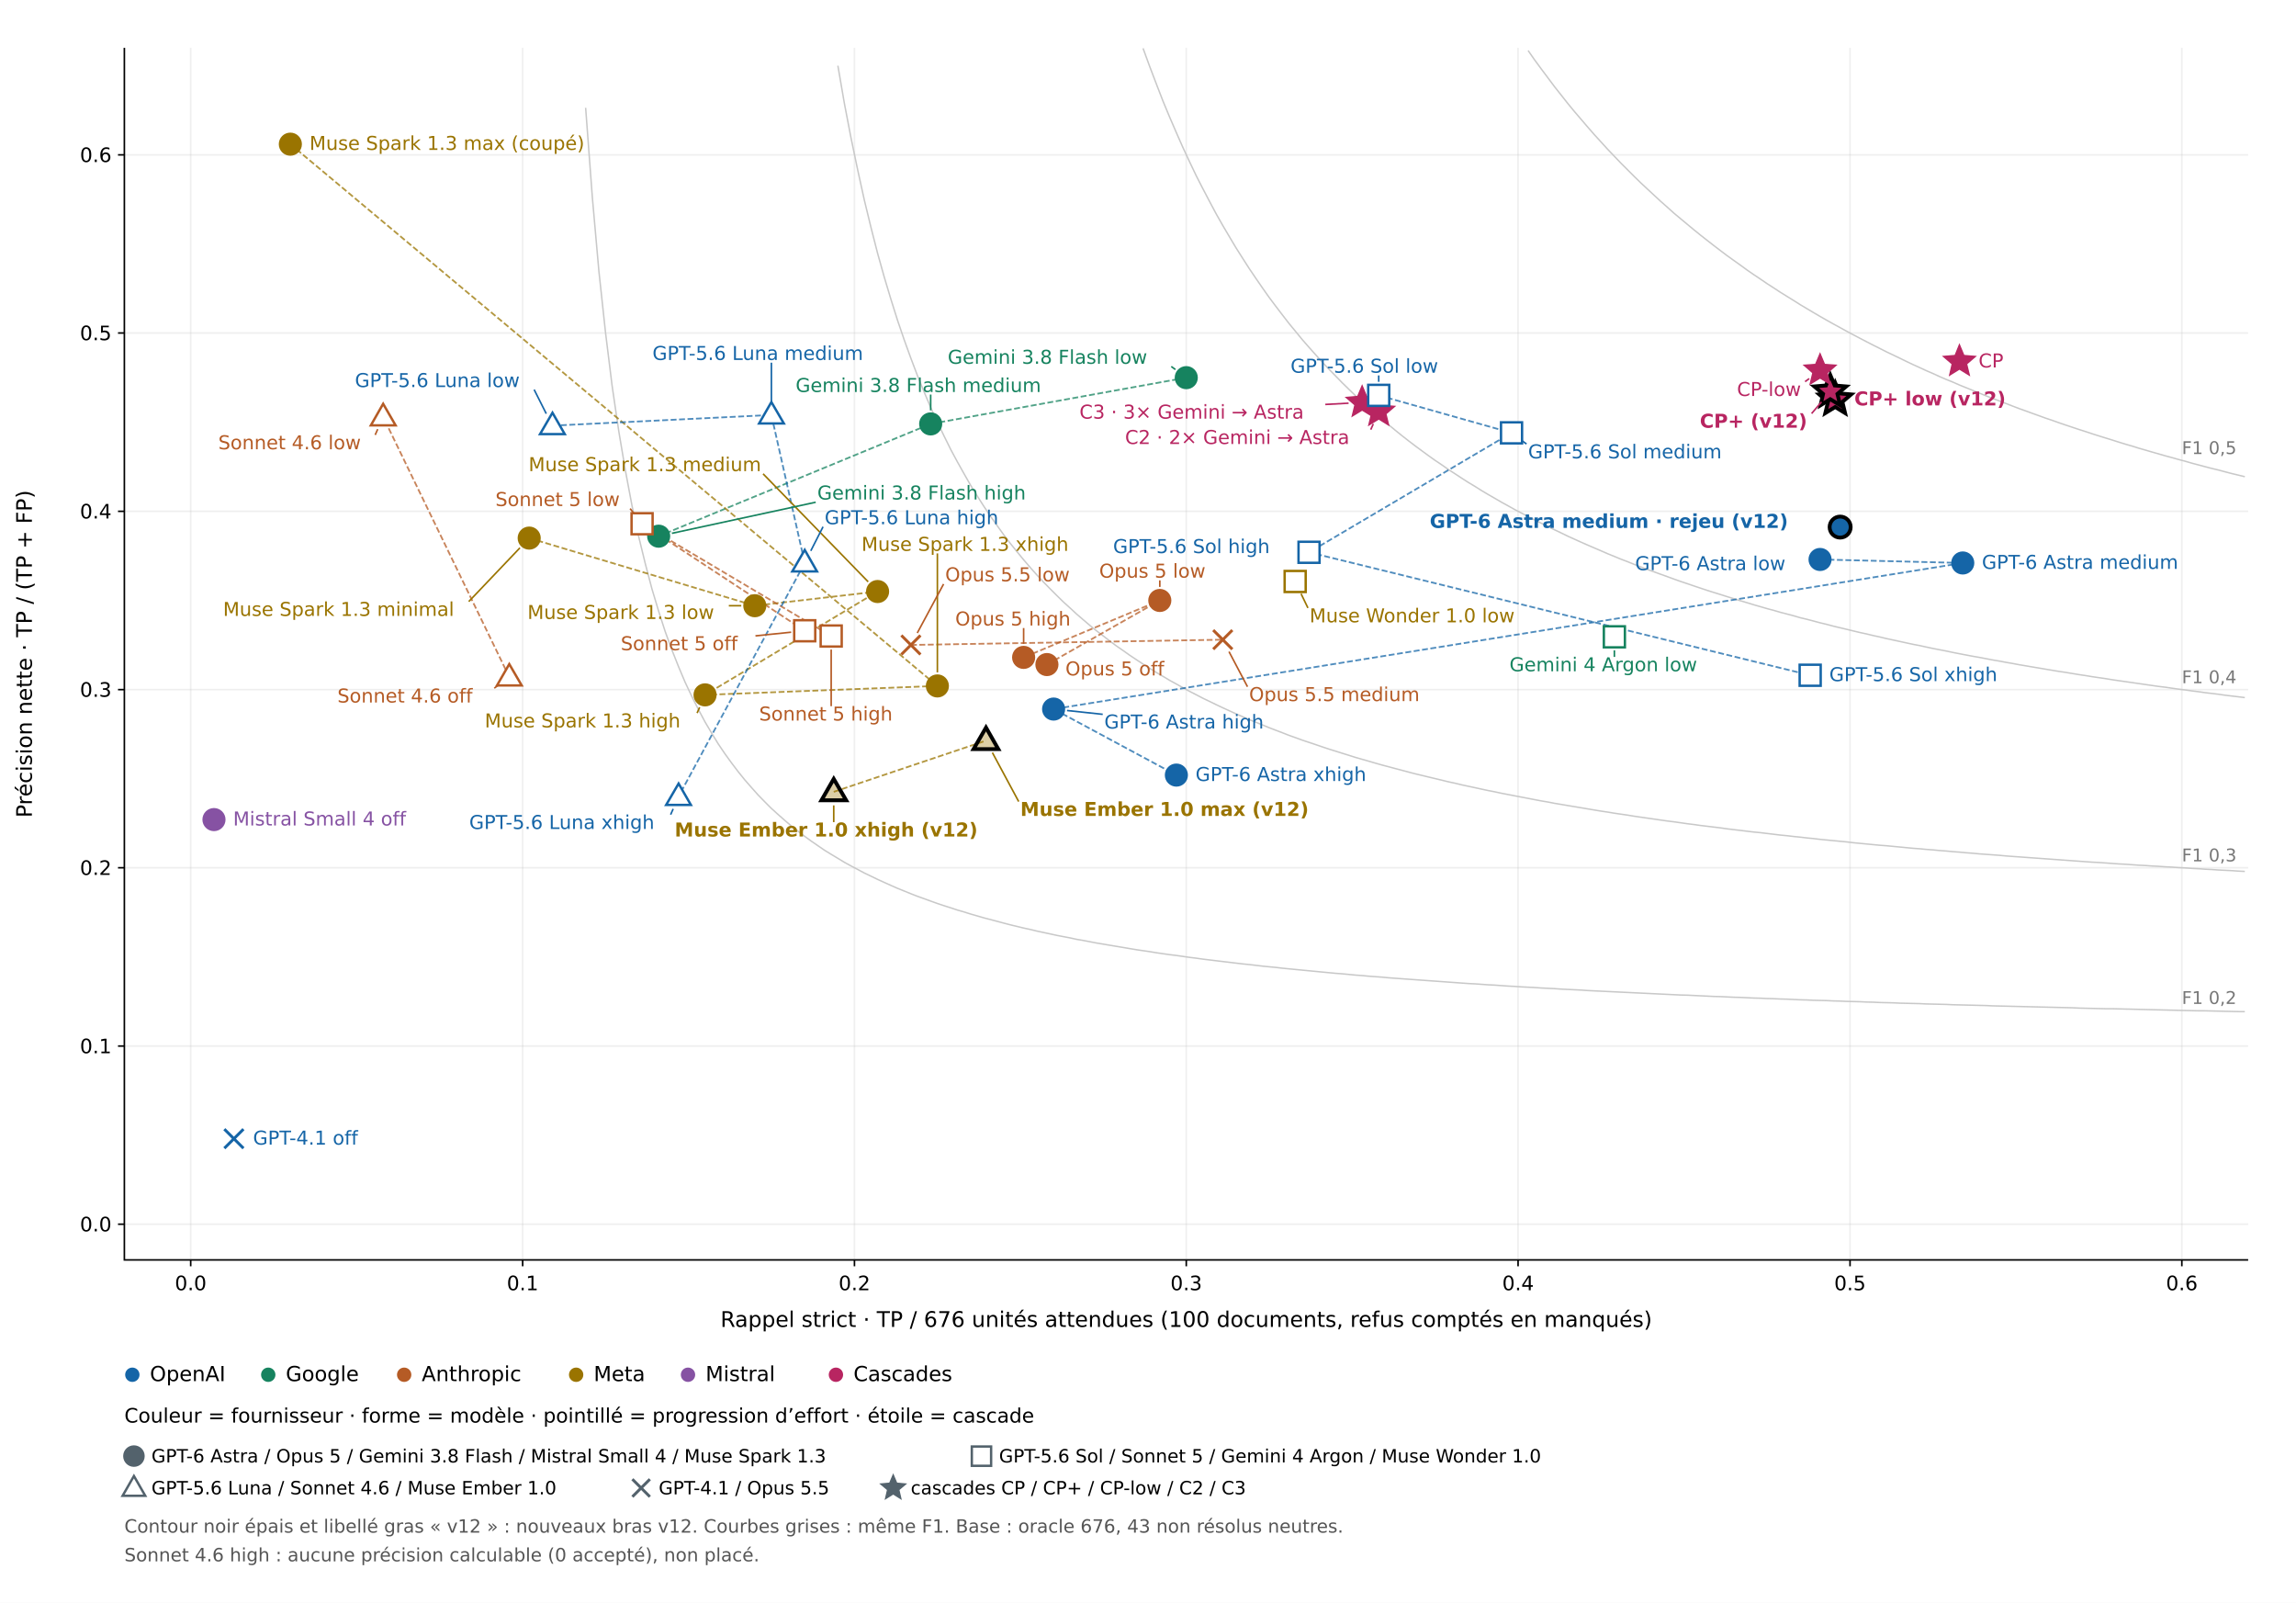
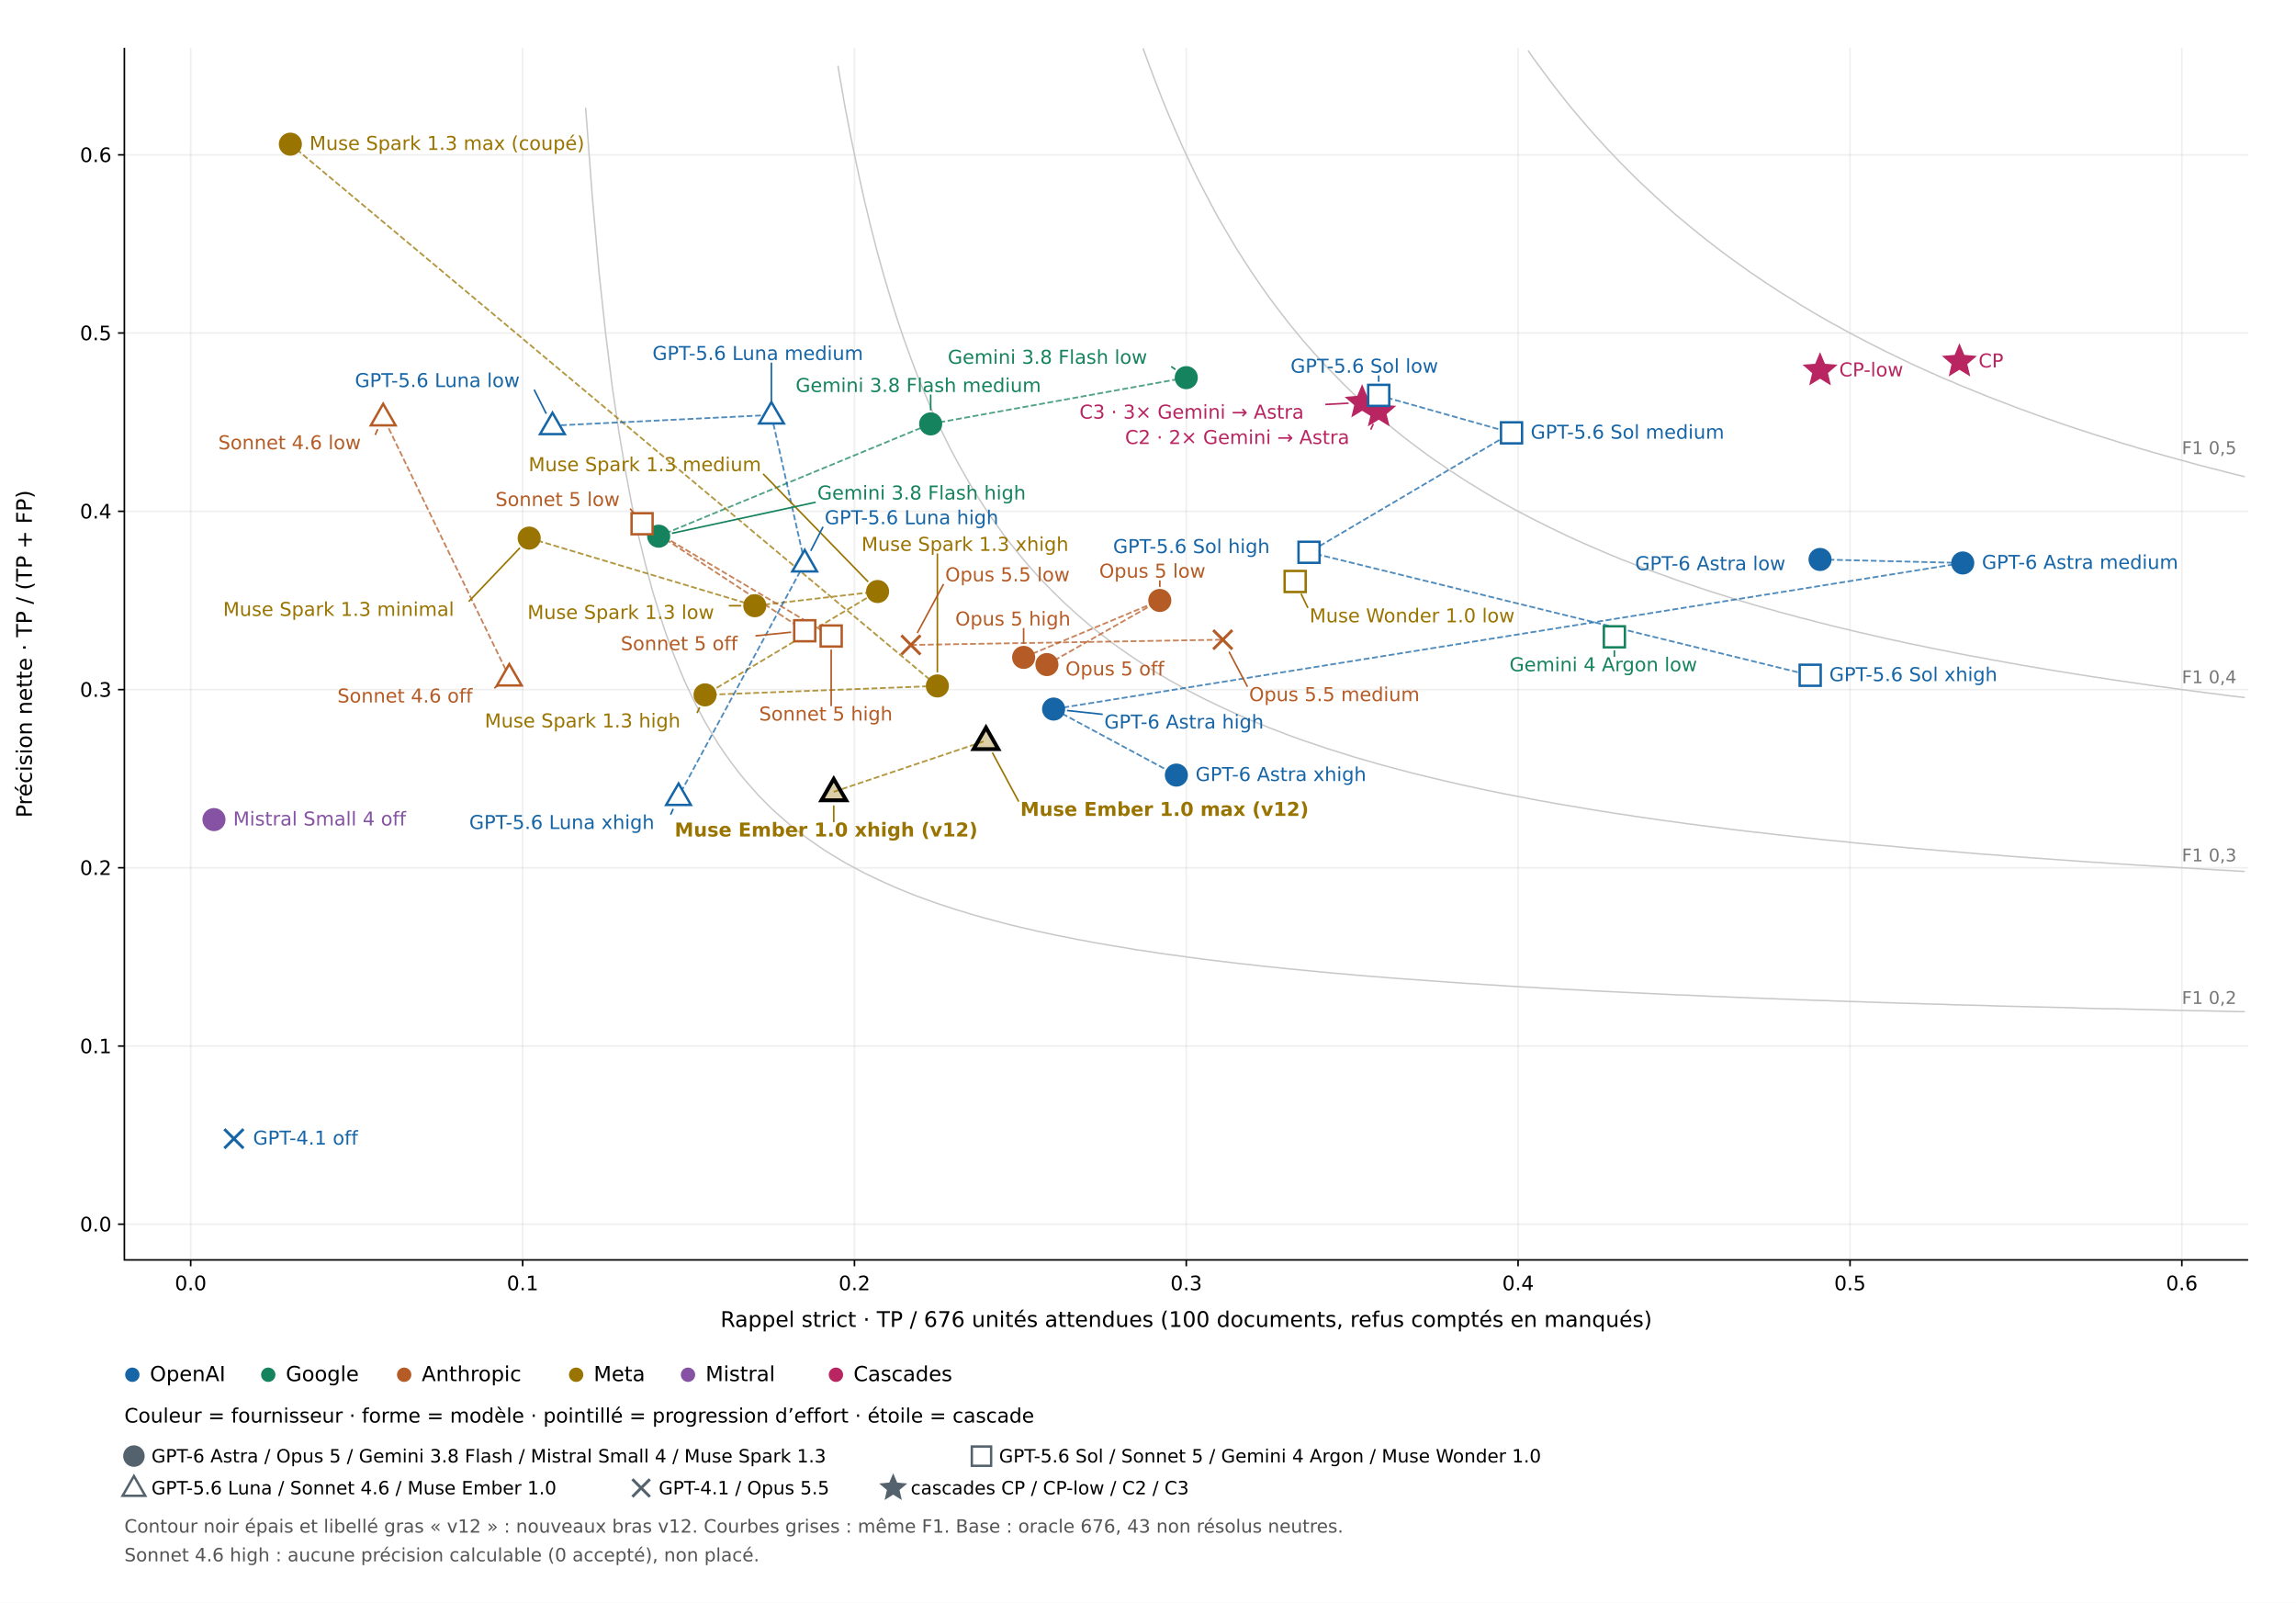
<svg xmlns="http://www.w3.org/2000/svg" width="1440" height="1005" viewBox="0 0 1440 1005">
  <rect width="1440" height="1005" fill="#ffffff" />
  <line x1="119.6" y1="30" x2="119.6" y2="790" stroke="#b0b0b0" stroke-opacity="0.2" />
  <line x1="119.6" y1="790" x2="119.6" y2="794" stroke="#000" />
  <text x="119.6" y="809" font-size="12.5" text-anchor="middle" style="font-family:'DejaVu Sans','Bitstream Vera Sans',sans-serif">0.0</text>
  <line x1="327.8" y1="30" x2="327.8" y2="790" stroke="#b0b0b0" stroke-opacity="0.2" />
  <line x1="327.8" y1="790" x2="327.8" y2="794" stroke="#000" />
  <text x="327.8" y="809" font-size="12.5" text-anchor="middle" style="font-family:'DejaVu Sans','Bitstream Vera Sans',sans-serif">0.1</text>
  <line x1="535.9" y1="30" x2="535.9" y2="790" stroke="#b0b0b0" stroke-opacity="0.2" />
  <line x1="535.9" y1="790" x2="535.9" y2="794" stroke="#000" />
  <text x="535.9" y="809" font-size="12.5" text-anchor="middle" style="font-family:'DejaVu Sans','Bitstream Vera Sans',sans-serif">0.2</text>
  <line x1="744" y1="30" x2="744" y2="790" stroke="#b0b0b0" stroke-opacity="0.2" />
  <line x1="744" y1="790" x2="744" y2="794" stroke="#000" />
  <text x="744" y="809" font-size="12.5" text-anchor="middle" style="font-family:'DejaVu Sans','Bitstream Vera Sans',sans-serif">0.3</text>
  <line x1="952.1" y1="30" x2="952.1" y2="790" stroke="#b0b0b0" stroke-opacity="0.2" />
  <line x1="952.1" y1="790" x2="952.1" y2="794" stroke="#000" />
  <text x="952.1" y="809" font-size="12.5" text-anchor="middle" style="font-family:'DejaVu Sans','Bitstream Vera Sans',sans-serif">0.4</text>
  <line x1="1160.3" y1="30" x2="1160.3" y2="790" stroke="#b0b0b0" stroke-opacity="0.2" />
  <line x1="1160.3" y1="790" x2="1160.3" y2="794" stroke="#000" />
  <text x="1160.3" y="809" font-size="12.5" text-anchor="middle" style="font-family:'DejaVu Sans','Bitstream Vera Sans',sans-serif">0.5</text>
  <line x1="1368.4" y1="30" x2="1368.4" y2="790" stroke="#b0b0b0" stroke-opacity="0.2" />
  <line x1="1368.4" y1="790" x2="1368.4" y2="794" stroke="#000" />
  <text x="1368.4" y="809" font-size="12.5" text-anchor="middle" style="font-family:'DejaVu Sans','Bitstream Vera Sans',sans-serif">0.6</text>
  <line x1="78" y1="767.6" x2="1410" y2="767.6" stroke="#b0b0b0" stroke-opacity="0.2" />
  <line x1="74" y1="767.6" x2="78" y2="767.6" stroke="#000" />
  <text x="70" y="772.1" font-size="12.5" text-anchor="end" style="font-family:'DejaVu Sans','Bitstream Vera Sans',sans-serif">0.0</text>
  <line x1="78" y1="655.9" x2="1410" y2="655.9" stroke="#b0b0b0" stroke-opacity="0.2" />
  <line x1="74" y1="655.9" x2="78" y2="655.9" stroke="#000" />
  <text x="70" y="660.4" font-size="12.5" text-anchor="end" style="font-family:'DejaVu Sans','Bitstream Vera Sans',sans-serif">0.1</text>
  <line x1="78" y1="544.1" x2="1410" y2="544.1" stroke="#b0b0b0" stroke-opacity="0.2" />
  <line x1="74" y1="544.1" x2="78" y2="544.1" stroke="#000" />
  <text x="70" y="548.6" font-size="12.5" text-anchor="end" style="font-family:'DejaVu Sans','Bitstream Vera Sans',sans-serif">0.2</text>
  <line x1="78" y1="432.4" x2="1410" y2="432.4" stroke="#b0b0b0" stroke-opacity="0.2" />
  <line x1="74" y1="432.4" x2="78" y2="432.4" stroke="#000" />
  <text x="70" y="436.9" font-size="12.5" text-anchor="end" style="font-family:'DejaVu Sans','Bitstream Vera Sans',sans-serif">0.3</text>
  <line x1="78" y1="320.6" x2="1410" y2="320.6" stroke="#b0b0b0" stroke-opacity="0.2" />
  <line x1="74" y1="320.6" x2="78" y2="320.6" stroke="#000" />
  <text x="70" y="325.1" font-size="12.5" text-anchor="end" style="font-family:'DejaVu Sans','Bitstream Vera Sans',sans-serif">0.4</text>
  <line x1="78" y1="208.8" x2="1410" y2="208.8" stroke="#b0b0b0" stroke-opacity="0.2" />
  <line x1="74" y1="208.8" x2="78" y2="208.8" stroke="#000" />
  <text x="70" y="213.3" font-size="12.5" text-anchor="end" style="font-family:'DejaVu Sans','Bitstream Vera Sans',sans-serif">0.5</text>
  <line x1="78" y1="97.1" x2="1410" y2="97.1" stroke="#b0b0b0" stroke-opacity="0.2" />
  <line x1="74" y1="97.1" x2="78" y2="97.1" stroke="#000" />
  <text x="70" y="101.6" font-size="12.5" text-anchor="end" style="font-family:'DejaVu Sans','Bitstream Vera Sans',sans-serif">0.6</text>
  <path d="M78 30 L78 790 L1410 790" fill="none" stroke="#000" stroke-width="1" />
  <text x="744" y="832" font-size="13.5" text-anchor="middle" style="font-family:'DejaVu Sans','Bitstream Vera Sans',sans-serif">Rappel strict · TP / 676 unités attendues (100 documents, refus comptés en manqués)</text>
  <text x="20" y="410" font-size="13.5" text-anchor="middle" transform="rotate(-90 20 410)" style="font-family:'DejaVu Sans','Bitstream Vera Sans',sans-serif">Précision nette · TP / (TP + FP)</text>
  <path d="M367.3 67.6 L371.5 123.7 L375.6 169.9 L379.8 208.8 L383.9 241.9 L388.1 270.5 L392.3 295.4 L396.4 317.2 L400.6 336.6 L404.8 353.8 L408.9 369.3 L413.1 383.3 L417.2 396 L421.4 407.5 L425.6 418.1 L429.7 427.8 L433.9 436.7 L438.1 445 L442.2 452.7 L446.4 459.8 L450.5 466.5 L454.7 472.7 L458.9 478.5 L463 483.9 L467.2 489.1 L471.4 493.9 L475.5 498.5 L479.7 502.8 L483.8 506.9 L488 510.7 L492.2 514.4 L496.3 517.9 L500.5 521.2 L504.7 524.4 L508.8 527.4 L513 530.3 L517.1 533.1 L521.3 535.7 L525.5 538.2 L529.6 540.7 L533.8 543 L538 545.2 L542.1 547.4 L546.3 549.4 L550.4 551.4 L554.6 553.3 L558.8 555.2 L562.9 557 L567.1 558.7 L571.3 560.4 L575.4 562 L579.6 563.5 L583.7 565 L587.9 566.5 L592.1 567.9 L596.2 569.2 L600.4 570.6 L604.6 571.8 L608.7 573.1 L612.9 574.3 L617 575.5 L621.2 576.6 L625.4 577.7 L629.5 578.8 L633.7 579.9 L637.9 580.9 L642 581.9 L646.2 582.8 L650.3 583.8 L654.5 584.7 L658.7 585.6 L662.8 586.5 L667 587.3 L671.2 588.1 L675.3 589 L679.5 589.7 L683.6 590.5 L687.8 591.3 L692 592 L696.1 592.7 L700.3 593.4 L704.5 594.1 L708.6 594.8 L712.8 595.5 L716.9 596.1 L721.1 596.7 L725.3 597.4 L729.4 598 L733.6 598.6 L737.8 599.1 L741.9 599.7 L746.1 600.3 L750.2 600.8 L754.4 601.4 L758.6 601.9 L762.7 602.4 L766.9 602.9 L771.1 603.4 L775.2 603.9 L779.4 604.4 L783.5 604.8 L787.7 605.3 L791.9 605.8 L796 606.2 L800.2 606.6 L804.4 607.1 L808.5 607.5 L812.7 607.9 L816.8 608.3 L821 608.7 L825.2 609.1 L829.3 609.5 L833.5 609.9 L837.7 610.3 L841.8 610.6 L846 611 L850.1 611.4 L854.3 611.7 L858.5 612.1 L862.6 612.4 L866.8 612.7 L871 613.1 L875.1 613.4 L879.3 613.7 L883.4 614 L887.6 614.3 L891.8 614.6 L895.9 614.9 L900.1 615.2 L904.3 615.5 L908.4 615.8 L912.6 616.1 L916.7 616.4 L920.9 616.7 L925.1 616.9 L929.2 617.2 L933.4 617.5 L937.6 617.7 L941.7 618 L945.9 618.3 L950 618.5 L954.2 618.8 L958.4 619 L962.5 619.2 L966.7 619.5 L970.9 619.7 L975 619.9 L979.2 620.2 L983.3 620.4 L987.5 620.6 L991.7 620.8 L995.8 621.1 L1000 621.3 L1004.2 621.5 L1008.3 621.7 L1012.5 621.9 L1016.6 622.1 L1020.8 622.3 L1025 622.5 L1029.1 622.7 L1033.3 622.9 L1037.5 623.1 L1041.6 623.3 L1045.8 623.5 L1049.9 623.7 L1054.1 623.9 L1058.3 624 L1062.4 624.2 L1066.6 624.4 L1070.8 624.6 L1074.9 624.8 L1079.1 624.9 L1083.2 625.1 L1087.4 625.3 L1091.6 625.4 L1095.7 625.6 L1099.9 625.8 L1104.1 625.9 L1108.2 626.1 L1112.4 626.2 L1116.5 626.4 L1120.7 626.5 L1124.9 626.7 L1129 626.9 L1133.2 627 L1137.4 627.2 L1141.5 627.3 L1145.7 627.4 L1149.8 627.6 L1154 627.7 L1158.2 627.9 L1162.3 628 L1166.5 628.1 L1170.7 628.3 L1174.8 628.4 L1179 628.6 L1183.1 628.7 L1187.3 628.8 L1191.5 629 L1195.6 629.1 L1199.8 629.2 L1204 629.3 L1208.1 629.5 L1212.3 629.6 L1216.4 629.7 L1220.6 629.8 L1224.8 630 L1228.9 630.1 L1233.1 630.2 L1237.3 630.3 L1241.4 630.4 L1245.6 630.5 L1249.7 630.7 L1253.9 630.8 L1258.1 630.9 L1262.2 631 L1266.4 631.1 L1270.6 631.2 L1274.7 631.3 L1278.9 631.4 L1283 631.5 L1287.2 631.6 L1291.4 631.7 L1295.5 631.8 L1299.7 631.9 L1303.9 632.1 L1308 632.2 L1312.2 632.3 L1316.3 632.4 L1320.5 632.5 L1324.7 632.5 L1328.8 632.6 L1333 632.7 L1337.2 632.8 L1341.3 632.9 L1345.5 633 L1349.6 633.1 L1353.8 633.2 L1358 633.3 L1362.1 633.4 L1366.3 633.5 L1370.5 633.6 L1374.6 633.7 L1378.8 633.8 L1382.9 633.8 L1387.1 633.9 L1391.3 634 L1395.4 634.1 L1399.6 634.2 L1403.8 634.3 L1407.9 634.3 " fill="none" stroke="#c8c8c8" stroke-width="0.9" />
  <text x="1368.4" y="629.5" font-size="11" fill="#777777" style="font-family:'DejaVu Sans','Bitstream Vera Sans',sans-serif">F1 0,2</text>
  <path d="M525.5 41.2 L529.6 65 L533.8 86.8 L538 106.9 L542.1 125.5 L546.3 142.8 L550.4 158.8 L554.6 173.8 L558.8 187.8 L562.9 200.8 L567.1 213.1 L571.3 224.7 L575.4 235.5 L579.6 245.8 L583.7 255.5 L587.9 264.7 L592.1 273.4 L596.2 281.7 L600.4 289.5 L604.6 297 L608.7 304.2 L612.9 311 L617 317.4 L621.2 323.7 L625.4 329.6 L629.5 335.3 L633.7 340.8 L637.9 346 L642 351 L646.2 355.9 L650.3 360.5 L654.5 365 L658.7 369.3 L662.8 373.4 L667 377.5 L671.2 381.3 L675.3 385.1 L679.5 388.7 L683.6 392.2 L687.8 395.6 L692 398.8 L696.1 402 L700.3 405.1 L704.5 408 L708.6 410.9 L712.8 413.7 L716.9 416.4 L721.1 419.1 L725.3 421.7 L729.4 424.1 L733.6 426.6 L737.8 428.9 L741.9 431.2 L746.1 433.5 L750.2 435.6 L754.4 437.8 L758.6 439.8 L762.7 441.8 L766.9 443.8 L771.1 445.7 L775.2 447.6 L779.4 449.4 L783.5 451.2 L787.7 452.9 L791.9 454.6 L796 456.3 L800.2 457.9 L804.4 459.5 L808.5 461.1 L812.7 462.6 L816.8 464.1 L821 465.5 L825.2 466.9 L829.3 468.3 L833.5 469.7 L837.7 471 L841.8 472.3 L846 473.6 L850.1 474.9 L854.3 476.1 L858.5 477.3 L862.6 478.5 L866.8 479.7 L871 480.8 L875.1 481.9 L879.3 483 L883.4 484.1 L887.6 485.2 L891.8 486.2 L895.9 487.2 L900.1 488.2 L904.3 489.2 L908.4 490.2 L912.6 491.1 L916.7 492.1 L920.9 493 L925.1 493.9 L929.2 494.8 L933.4 495.7 L937.6 496.5 L941.7 497.4 L945.9 498.2 L950 499 L954.2 499.8 L958.4 500.6 L962.5 501.4 L966.7 502.2 L970.9 502.9 L975 503.7 L979.2 504.4 L983.3 505.1 L987.5 505.8 L991.7 506.5 L995.8 507.2 L1000 507.9 L1004.2 508.6 L1008.3 509.2 L1012.5 509.9 L1016.6 510.5 L1020.8 511.1 L1025 511.8 L1029.1 512.4 L1033.3 513 L1037.5 513.6 L1041.6 514.2 L1045.8 514.8 L1049.9 515.3 L1054.1 515.9 L1058.3 516.5 L1062.4 517 L1066.6 517.6 L1070.8 518.1 L1074.9 518.6 L1079.1 519.1 L1083.2 519.7 L1087.4 520.2 L1091.6 520.7 L1095.7 521.2 L1099.9 521.7 L1104.1 522.1 L1108.2 522.6 L1112.4 523.1 L1116.5 523.6 L1120.7 524 L1124.9 524.5 L1129 524.9 L1133.2 525.4 L1137.4 525.8 L1141.5 526.3 L1145.7 526.7 L1149.8 527.1 L1154 527.5 L1158.2 527.9 L1162.3 528.4 L1166.5 528.8 L1170.7 529.2 L1174.8 529.6 L1179 530 L1183.1 530.3 L1187.3 530.7 L1191.5 531.1 L1195.6 531.5 L1199.8 531.9 L1204 532.2 L1208.1 532.6 L1212.3 532.9 L1216.4 533.3 L1220.6 533.6 L1224.8 534 L1228.9 534.3 L1233.1 534.7 L1237.3 535 L1241.4 535.4 L1245.6 535.7 L1249.7 536 L1253.9 536.3 L1258.1 536.7 L1262.2 537 L1266.4 537.3 L1270.6 537.6 L1274.7 537.9 L1278.9 538.2 L1283 538.5 L1287.2 538.8 L1291.4 539.1 L1295.5 539.4 L1299.7 539.7 L1303.9 540 L1308 540.3 L1312.2 540.6 L1316.3 540.8 L1320.5 541.1 L1324.7 541.4 L1328.8 541.7 L1333 541.9 L1337.2 542.2 L1341.3 542.5 L1345.5 542.7 L1349.6 543 L1353.8 543.2 L1358 543.5 L1362.1 543.7 L1366.3 544 L1370.5 544.2 L1374.6 544.5 L1378.8 544.7 L1382.9 545 L1387.1 545.2 L1391.3 545.5 L1395.4 545.7 L1399.6 545.9 L1403.8 546.2 L1407.9 546.4 " fill="none" stroke="#c8c8c8" stroke-width="0.9" />
  <text x="1368.4" y="540.1" font-size="11" fill="#777777" style="font-family:'DejaVu Sans','Bitstream Vera Sans',sans-serif">F1 0,3</text>
  <path d="M716.9 30.3 L721.1 41.8 L725.3 52.8 L729.4 63.4 L733.6 73.5 L737.8 83.2 L741.9 92.5 L746.1 101.5 L750.2 110.1 L754.4 118.3 L758.6 126.3 L762.7 134 L766.9 141.4 L771.1 148.5 L775.2 155.4 L779.4 162 L783.5 168.4 L787.7 174.6 L791.9 180.7 L796 186.5 L800.2 192.1 L804.4 197.6 L808.5 202.9 L812.7 208 L816.8 213 L821 217.8 L825.2 222.5 L829.3 227.1 L833.5 231.5 L837.7 235.8 L841.8 240 L846 244.1 L850.1 248.1 L854.3 251.9 L858.5 255.7 L862.6 259.4 L866.8 262.9 L871 266.4 L875.1 269.8 L879.3 273.2 L883.4 276.4 L887.6 279.6 L891.8 282.7 L895.9 285.7 L900.1 288.7 L904.3 291.5 L908.4 294.4 L912.6 297.1 L916.7 299.8 L920.9 302.5 L925.1 305 L929.2 307.6 L933.4 310.1 L937.6 312.5 L941.7 314.9 L945.9 317.2 L950 319.5 L954.2 321.7 L958.4 323.9 L962.5 326 L966.7 328.1 L970.9 330.2 L975 332.2 L979.2 334.2 L983.3 336.2 L987.5 338.1 L991.7 340 L995.8 341.8 L1000 343.6 L1004.2 345.4 L1008.3 347.2 L1012.5 348.9 L1016.6 350.6 L1020.8 352.2 L1025 353.9 L1029.1 355.5 L1033.3 357.1 L1037.5 358.6 L1041.6 360.1 L1045.8 361.6 L1049.9 363.1 L1054.1 364.6 L1058.3 366 L1062.4 367.4 L1066.6 368.8 L1070.8 370.2 L1074.9 371.5 L1079.1 372.8 L1083.2 374.1 L1087.4 375.4 L1091.6 376.7 L1095.7 377.9 L1099.9 379.2 L1104.1 380.4 L1108.2 381.6 L1112.4 382.7 L1116.5 383.9 L1120.7 385 L1124.9 386.1 L1129 387.3 L1133.2 388.3 L1137.4 389.4 L1141.5 390.5 L1145.7 391.5 L1149.8 392.6 L1154 393.6 L1158.2 394.6 L1162.3 395.6 L1166.5 396.6 L1170.7 397.5 L1174.8 398.5 L1179 399.4 L1183.1 400.4 L1187.3 401.3 L1191.5 402.2 L1195.6 403.1 L1199.8 404 L1204 404.8 L1208.1 405.7 L1212.3 406.6 L1216.4 407.4 L1220.6 408.2 L1224.8 409.1 L1228.9 409.9 L1233.1 410.7 L1237.3 411.5 L1241.4 412.2 L1245.6 413 L1249.7 413.8 L1253.9 414.5 L1258.1 415.3 L1262.2 416 L1266.4 416.8 L1270.6 417.5 L1274.7 418.2 L1278.9 418.9 L1283 419.6 L1287.2 420.3 L1291.4 421 L1295.5 421.6 L1299.7 422.3 L1303.9 423 L1308 423.6 L1312.2 424.3 L1316.3 424.9 L1320.5 425.5 L1324.7 426.2 L1328.8 426.8 L1333 427.4 L1337.2 428 L1341.3 428.6 L1345.5 429.2 L1349.6 429.8 L1353.8 430.4 L1358 430.9 L1362.1 431.5 L1366.3 432.1 L1370.5 432.6 L1374.6 433.2 L1378.8 433.7 L1382.9 434.3 L1387.1 434.8 L1391.3 435.3 L1395.4 435.9 L1399.6 436.4 L1403.8 436.9 L1407.9 437.4 " fill="none" stroke="#c8c8c8" stroke-width="0.9" />
  <text x="1368.4" y="428.4" font-size="11" fill="#777777" style="font-family:'DejaVu Sans','Bitstream Vera Sans',sans-serif">F1 0,4</text>
  <path d="M958.4 31.7 L962.5 37.6 L966.7 43.3 L970.9 48.9 L975 54.4 L979.2 59.7 L983.3 64.9 L987.5 70 L991.7 74.9 L995.8 79.7 L1000 84.5 L1004.2 89.1 L1008.3 93.6 L1012.5 98 L1016.6 102.3 L1020.8 106.5 L1025 110.7 L1029.1 114.7 L1033.3 118.6 L1037.5 122.5 L1041.6 126.3 L1045.8 130 L1049.9 133.7 L1054.1 137.2 L1058.3 140.7 L1062.4 144.1 L1066.6 147.5 L1070.8 150.8 L1074.9 154 L1079.1 157.2 L1083.2 160.3 L1087.4 163.3 L1091.6 166.3 L1095.7 169.3 L1099.9 172.2 L1104.1 175 L1108.2 177.8 L1112.4 180.5 L1116.5 183.2 L1120.7 185.8 L1124.9 188.4 L1129 191 L1133.2 193.5 L1137.4 196 L1141.5 198.4 L1145.7 200.8 L1149.8 203.1 L1154 205.4 L1158.2 207.7 L1162.3 209.9 L1166.5 212.1 L1170.7 214.3 L1174.8 216.4 L1179 218.5 L1183.1 220.6 L1187.3 222.6 L1191.5 224.6 L1195.6 226.6 L1199.8 228.6 L1204 230.5 L1208.1 232.4 L1212.3 234.2 L1216.4 236.1 L1220.6 237.9 L1224.8 239.6 L1228.9 241.4 L1233.1 243.1 L1237.3 244.8 L1241.4 246.5 L1245.6 248.2 L1249.7 249.8 L1253.9 251.4 L1258.1 253 L1262.2 254.6 L1266.4 256.2 L1270.6 257.7 L1274.7 259.2 L1278.9 260.7 L1283 262.2 L1287.2 263.6 L1291.4 265.1 L1295.5 266.5 L1299.7 267.9 L1303.9 269.3 L1308 270.6 L1312.2 272 L1316.3 273.3 L1320.5 274.6 L1324.7 275.9 L1328.8 277.2 L1333 278.5 L1337.2 279.7 L1341.3 281 L1345.5 282.2 L1349.6 283.4 L1353.8 284.6 L1358 285.8 L1362.1 286.9 L1366.3 288.1 L1370.5 289.2 L1374.6 290.4 L1378.8 291.5 L1382.9 292.6 L1387.1 293.7 L1391.3 294.7 L1395.4 295.8 L1399.6 296.9 L1403.8 297.9 L1407.9 298.9 " fill="none" stroke="#c8c8c8" stroke-width="0.9" />
  <text x="1368.4" y="284.7" font-size="11" fill="#777777" style="font-family:'DejaVu Sans','Bitstream Vera Sans',sans-serif">F1 0,5</text>
  <path d="M1141.5 350.8 L1231 353 L660.8 444.6 L737.8 486" fill="none" stroke="#1565a7" stroke-width="1.1" stroke-dasharray="3.7,1.6" stroke-opacity="0.75" />
  <path d="M864.7 247.9 L948 271.4 L821 346.3 L1135.3 423.4" fill="none" stroke="#1565a7" stroke-width="1.1" stroke-dasharray="3.7,1.6" stroke-opacity="0.75" />
  <path d="M571.3 404.4 L766.9 401.1" fill="none" stroke="#b55b25" stroke-width="1.1" stroke-dasharray="3.7,1.6" stroke-opacity="0.75" />
  <path d="M744 236.8 L583.7 265.8 L413.1 336.2" fill="none" stroke="#16835f" stroke-width="1.1" stroke-dasharray="3.7,1.6" stroke-opacity="0.75" />
  <path d="M656.6 416.7 L727.4 376.5 L642 412.2" fill="none" stroke="#b55b25" stroke-width="1.1" stroke-dasharray="3.7,1.6" stroke-opacity="0.75" />
  <path d="M522.9 496.5 L618.4 464.4" fill="none" stroke="#9a7400" stroke-width="1.1" stroke-dasharray="3.7,1.6" stroke-opacity="0.75" />
  <path d="M331.9 337.4 L473.4 379.8 L550.4 370.9 L442.2 435.7 L587.9 430.1 L182.1 90.4" fill="none" stroke="#9a7400" stroke-width="1.1" stroke-dasharray="3.7,1.6" stroke-opacity="0.75" />
  <path d="M504.7 395.5 L402.7 328.4 L521.3 398.8" fill="none" stroke="#b55b25" stroke-width="1.1" stroke-dasharray="3.7,1.6" stroke-opacity="0.75" />
  <path d="M346.5 266.9 L483.8 260.2 L504.7 353 L425.6 499.4" fill="none" stroke="#1565a7" stroke-width="1.1" stroke-dasharray="3.7,1.6" stroke-opacity="0.75" />
  <path d="M319.4 424.5 L240.3 261.4" fill="none" stroke="#b55b25" stroke-width="1.1" stroke-dasharray="3.7,1.6" stroke-opacity="0.75" />
  <path d="M1228.9 216.2 L1231.7 222.9 L1238.9 223.5 L1233.4 228.2 L1235.1 235.2 L1228.9 231.4 L1222.8 235.2 L1224.4 228.2 L1218.9 223.5 L1226.2 222.9 Z" fill="#b82561" stroke="#b82561" stroke-width="0.8" />
-   <path d="M1151 240 L1153.8 246.7 L1161 247.3 L1155.5 252 L1157.2 259 L1151 255.2 L1144.8 259 L1146.5 252 L1141 247.3 L1148.2 246.7 Z" fill="#b82561" stroke="#000000" stroke-width="2.4" />
-   <path d="M1147.9 235.1 L1150.7 241.7 L1157.9 242.3 L1152.4 247 L1154.1 254.1 L1147.9 250.3 L1141.8 254.1 L1143.4 247 L1137.9 242.3 L1145.2 241.7 Z" fill="#b82561" stroke="#000000" stroke-width="2.4" />
  <path d="M1141.5 221.8 L1144.3 228.5 L1151.5 229 L1146 233.8 L1147.7 240.8 L1141.5 237 L1135.3 240.8 L1137 233.8 L1131.5 229 L1138.7 228.5 Z" fill="#b82561" stroke="#b82561" stroke-width="0.8" />
  <path d="M864.7 247.5 L867.5 254.2 L874.7 254.8 L869.2 259.5 L870.9 266.5 L864.7 262.7 L858.5 266.5 L860.2 259.5 L854.7 254.8 L861.9 254.2 Z" fill="#b82561" stroke="#b82561" stroke-width="0.8" />
  <path d="M854.3 241.9 L857.1 248.6 L864.3 249.2 L858.8 253.9 L860.5 260.9 L854.3 257.1 L848.1 260.9 L849.8 253.9 L844.3 249.2 L851.5 248.6 Z" fill="#b82561" stroke="#b82561" stroke-width="0.8" />
  <circle cx="1231" cy="353" r="6.6" fill="#1565a7" stroke="#1565a7" stroke-width="1.3" />
-   <circle cx="1154.1" cy="330.5" r="6.6" fill="#1565a7" stroke="#000000" stroke-width="2.4" />
  <circle cx="1141.5" cy="350.8" r="6.6" fill="#1565a7" stroke="#1565a7" stroke-width="1.3" />
  <rect x="1128.7" y="416.8" width="13.2" height="13.2" fill="#ffffff" fill-opacity="1" stroke="#1565a7" stroke-width="1.5" />
  <rect x="1005.9" y="392.7" width="13.2" height="13.2" fill="#ffffff" fill-opacity="1" stroke="#16835f" stroke-width="1.5" />
  <rect x="941.4" y="264.8" width="13.2" height="13.2" fill="#ffffff" fill-opacity="1" stroke="#1565a7" stroke-width="1.5" />
  <rect x="858.1" y="241.3" width="13.2" height="13.2" fill="#ffffff" fill-opacity="1" stroke="#1565a7" stroke-width="1.5" />
  <rect x="814.4" y="339.7" width="13.2" height="13.2" fill="#ffffff" fill-opacity="1" stroke="#1565a7" stroke-width="1.5" />
  <rect x="805.7" y="358" width="13.2" height="13.2" fill="#ffffff" fill-opacity="1" stroke="#9a7400" stroke-width="1.5" />
  <path d="M760.9 395.1 L772.9 407.1 M760.9 407.1 L772.9 395.1" stroke="#b55b25" stroke-width="1.8" fill="none" />
  <circle cx="744" cy="236.8" r="6.6" fill="#16835f" stroke="#16835f" stroke-width="1.3" />
  <circle cx="737.8" cy="486" r="6.6" fill="#1565a7" stroke="#1565a7" stroke-width="1.3" />
  <circle cx="727.4" cy="376.5" r="6.6" fill="#b55b25" stroke="#b55b25" stroke-width="1.3" />
  <circle cx="660.8" cy="444.6" r="6.6" fill="#1565a7" stroke="#1565a7" stroke-width="1.3" />
  <circle cx="656.6" cy="416.7" r="6.6" fill="#b55b25" stroke="#b55b25" stroke-width="1.3" />
  <circle cx="642" cy="412.2" r="6.6" fill="#b55b25" stroke="#b55b25" stroke-width="1.3" />
  <path d="M618.4 456.2 L626.1 469.7 L610.6 469.7 Z" fill="#9a7400" fill-opacity="0.35" stroke="#000000" stroke-width="2.4" />
  <circle cx="587.9" cy="430.1" r="6.6" fill="#9a7400" stroke="#9a7400" stroke-width="1.3" />
  <circle cx="583.7" cy="265.8" r="6.6" fill="#16835f" stroke="#16835f" stroke-width="1.3" />
  <path d="M565.3 398.4 L577.3 410.4 M565.3 410.4 L577.3 398.4" stroke="#b55b25" stroke-width="1.8" fill="none" />
  <circle cx="550.4" cy="370.9" r="6.6" fill="#9a7400" stroke="#9a7400" stroke-width="1.3" />
  <path d="M522.9 488.4 L530.7 501.8 L515.2 501.8 Z" fill="#9a7400" fill-opacity="0.35" stroke="#000000" stroke-width="2.4" />
  <rect x="514.7" y="392.2" width="13.2" height="13.2" fill="#ffffff" fill-opacity="1" stroke="#b55b25" stroke-width="1.5" />
  <path d="M504.7 344.8 L512.4 358.3 L496.9 358.3 Z" fill="#ffffff" fill-opacity="1" stroke="#1565a7" stroke-width="1.5" />
  <rect x="498.1" y="388.9" width="13.2" height="13.2" fill="#ffffff" fill-opacity="1" stroke="#b55b25" stroke-width="1.5" />
  <path d="M483.8 252.1 L491.6 265.5 L476.1 265.5 Z" fill="#ffffff" fill-opacity="1" stroke="#1565a7" stroke-width="1.5" />
  <circle cx="473.4" cy="379.8" r="6.6" fill="#9a7400" stroke="#9a7400" stroke-width="1.3" />
  <circle cx="442.2" cy="435.7" r="6.6" fill="#9a7400" stroke="#9a7400" stroke-width="1.3" />
  <path d="M425.6 491.3 L433.3 504.7 L417.8 504.7 Z" fill="#ffffff" fill-opacity="1" stroke="#1565a7" stroke-width="1.5" />
  <circle cx="413.1" cy="336.2" r="6.6" fill="#16835f" stroke="#16835f" stroke-width="1.3" />
  <rect x="396.1" y="321.8" width="13.2" height="13.2" fill="#ffffff" fill-opacity="1" stroke="#b55b25" stroke-width="1.5" />
  <path d="M346.5 258.8 L354.2 272.2 L338.7 272.2 Z" fill="#ffffff" fill-opacity="1" stroke="#1565a7" stroke-width="1.5" />
  <circle cx="331.9" cy="337.4" r="6.6" fill="#9a7400" stroke="#9a7400" stroke-width="1.3" />
  <path d="M319.4 416.4 L327.2 429.8 L311.7 429.8 Z" fill="#ffffff" fill-opacity="1" stroke="#b55b25" stroke-width="1.5" />
  <path d="M240.3 253.2 L248.1 266.7 L232.6 266.7 Z" fill="#ffffff" fill-opacity="1" stroke="#b55b25" stroke-width="1.5" />
  <circle cx="182.1" cy="90.4" r="6.6" fill="#9a7400" stroke="#9a7400" stroke-width="1.3" />
  <path d="M140.7 708 L152.7 720 M140.7 720 L152.7 708" stroke="#1565a7" stroke-width="1.8" fill="none" />
  <circle cx="134.2" cy="513.9" r="6.6" fill="#8652a3" stroke="#8652a3" stroke-width="1.3" />
  <text x="1243" y="356.7" font-size="12" fill="#1565a7" style="font-family:'DejaVu Sans','Bitstream Vera Sans',sans-serif">GPT-6 Astra medium</text>
  <text x="1240.9" y="230.4" font-size="12" fill="#b82561" style="font-family:'DejaVu Sans','Bitstream Vera Sans',sans-serif">CP</text>
-   <text x="896.7" y="331" font-size="12" fill="#1565a7" font-weight="bold" style="font-family:'DejaVu Sans','Bitstream Vera Sans',sans-serif">GPT-6 Astra medium · rejeu (v12)</text>
-   <text x="1163" y="254.2" font-size="12" fill="#b82561" font-weight="bold" style="font-family:'DejaVu Sans','Bitstream Vera Sans',sans-serif">CP+ low (v12)</text>
-   <path d="M1142.4 252 L1136.2 259.3" stroke="#b82561" stroke-width="1" fill="none" />
-   <text x="1066.1" y="268.2" font-size="12" fill="#b82561" font-weight="bold" style="font-family:'DejaVu Sans','Bitstream Vera Sans',sans-serif">CP+ (v12)</text>
-   <path d="M1134.7 237.4 L1132.1 239.3" stroke="#b82561" stroke-width="1" fill="none" />
-   <text x="1089.4" y="248.3" font-size="12" fill="#b82561" style="font-family:'DejaVu Sans','Bitstream Vera Sans',sans-serif">CP-low</text>
+   <text x="1153.5" y="236" font-size="12" fill="#b82561" style="font-family:'DejaVu Sans','Bitstream Vera Sans',sans-serif">CP-low</text>
  <text x="1025.5" y="357.5" font-size="12" fill="#1565a7" style="font-family:'DejaVu Sans','Bitstream Vera Sans',sans-serif">GPT-6 Astra low</text>
  <text x="1147.3" y="427.1" font-size="12" fill="#1565a7" style="font-family:'DejaVu Sans','Bitstream Vera Sans',sans-serif">GPT-5.6 Sol xhigh</text>
  <path d="M1012.5 407.8 L1012.5 411.9" stroke="#16835f" stroke-width="1" fill="none" />
  <text x="946.7" y="420.9" font-size="12" fill="#16835f" style="font-family:'DejaVu Sans','Bitstream Vera Sans',sans-serif">Gemini 4 Argon low</text>
-   <path d="M954.8 276.5 L957.4 278.4" stroke="#1565a7" stroke-width="1" fill="none" />
-   <text x="958.4" y="287.4" font-size="12" fill="#1565a7" style="font-family:'DejaVu Sans','Bitstream Vera Sans',sans-serif">GPT-5.6 Sol medium</text>
+   <text x="960" y="275.1" font-size="12" fill="#1565a7" style="font-family:'DejaVu Sans','Bitstream Vera Sans',sans-serif">GPT-5.6 Sol medium</text>
  <path d="M864.7 239.4 L864.7 235.4" stroke="#1565a7" stroke-width="1" fill="none" />
  <text x="809.4" y="233.7" font-size="12" fill="#1565a7" style="font-family:'DejaVu Sans','Bitstream Vera Sans',sans-serif">GPT-5.6 Sol low</text>
  <path d="M861.3 265.8 L859.7 269.4" stroke="#b82561" stroke-width="1" fill="none" />
  <text x="705.6" y="278.4" font-size="12" fill="#b82561" style="font-family:'DejaVu Sans','Bitstream Vera Sans',sans-serif">C2 · 2× Gemini → Astra</text>
  <path d="M845.8 252.8 L831.2 253.6" stroke="#b82561" stroke-width="1" fill="none" />
  <text x="677" y="262.5" font-size="12" fill="#b82561" style="font-family:'DejaVu Sans','Bitstream Vera Sans',sans-serif">C3 · 3× Gemini → Astra</text>
  <text x="698.1" y="346.8" font-size="12" fill="#1565a7" style="font-family:'DejaVu Sans','Bitstream Vera Sans',sans-serif">GPT-5.6 Sol high</text>
  <path d="M816 372.3 L820.3 381.2" stroke="#9a7400" stroke-width="1" fill="none" />
  <text x="821.3" y="390.2" font-size="12" fill="#9a7400" style="font-family:'DejaVu Sans','Bitstream Vera Sans',sans-serif">Muse Wonder 1.0 low</text>
  <path d="M770.8 408.6 L782.4 430.6" stroke="#b55b25" stroke-width="1" fill="none" />
  <text x="783.4" y="439.6" font-size="12" fill="#b55b25" style="font-family:'DejaVu Sans','Bitstream Vera Sans',sans-serif">Opus 5.5 medium</text>
  <path d="M737.2 231.7 L734.6 229.8" stroke="#16835f" stroke-width="1" fill="none" />
  <text x="594.4" y="228.1" font-size="12" fill="#16835f" style="font-family:'DejaVu Sans','Bitstream Vera Sans',sans-serif">Gemini 3.8 Flash low</text>
  <text x="749.8" y="489.7" font-size="12" fill="#1565a7" style="font-family:'DejaVu Sans','Bitstream Vera Sans',sans-serif">GPT-6 Astra xhigh</text>
  <path d="M727.4 368 L727.4 363.9" stroke="#b55b25" stroke-width="1" fill="none" />
  <text x="689.4" y="362.2" font-size="12" fill="#b55b25" style="font-family:'DejaVu Sans','Bitstream Vera Sans',sans-serif">Opus 5 low</text>
  <path d="M669.2 445.5 L691.6 447.9" stroke="#1565a7" stroke-width="1" fill="none" />
  <text x="692.6" y="456.8" font-size="12" fill="#1565a7" style="font-family:'DejaVu Sans','Bitstream Vera Sans',sans-serif">GPT-6 Astra high</text>
  <text x="668.2" y="423.5" font-size="12" fill="#b55b25" style="font-family:'DejaVu Sans','Bitstream Vera Sans',sans-serif">Opus 5 off</text>
  <path d="M642 403.7 L642 393.8" stroke="#b55b25" stroke-width="1" fill="none" />
  <text x="599.1" y="392.2" font-size="12" fill="#b55b25" style="font-family:'DejaVu Sans','Bitstream Vera Sans',sans-serif">Opus 5 high</text>
  <path d="M622.4 471.9 L638.9 502.6" stroke="#9a7400" stroke-width="1" fill="none" />
  <text x="639.9" y="511.6" font-size="12" fill="#9a7400" font-weight="bold" style="font-family:'DejaVu Sans','Bitstream Vera Sans',sans-serif">Muse Ember 1.0 max (v12)</text>
  <path d="M587.9 421.6 L587.9 347" stroke="#9a7400" stroke-width="1" fill="none" />
  <text x="540.3" y="345.4" font-size="12" fill="#9a7400" style="font-family:'DejaVu Sans','Bitstream Vera Sans',sans-serif">Muse Spark 1.3 xhigh</text>
  <path d="M583.7 257.3 L583.7 247.4" stroke="#16835f" stroke-width="1" fill="none" />
  <text x="499" y="245.8" font-size="12" fill="#16835f" style="font-family:'DejaVu Sans','Bitstream Vera Sans',sans-serif">Gemini 3.8 Flash medium</text>
  <path d="M575.3 396.9 L591.8 366.2" stroke="#b55b25" stroke-width="1" fill="none" />
  <text x="592.8" y="364.5" font-size="12" fill="#b55b25" style="font-family:'DejaVu Sans','Bitstream Vera Sans',sans-serif">Opus 5.5 low</text>
  <path d="M544.5 364.8 L478.6 297.1" stroke="#9a7400" stroke-width="1" fill="none" />
  <text x="331.5" y="295.4" font-size="12" fill="#9a7400" style="font-family:'DejaVu Sans','Bitstream Vera Sans',sans-serif">Muse Spark 1.3 medium</text>
  <path d="M522.9 505 L522.9 515.5" stroke="#9a7400" stroke-width="1" fill="none" />
  <text x="423.1" y="524.5" font-size="12" fill="#9a7400" font-weight="bold" style="font-family:'DejaVu Sans','Bitstream Vera Sans',sans-serif">Muse Ember 1.0 xhigh (v12)</text>
  <path d="M521.3 407.3 L521.3 442.8" stroke="#b55b25" stroke-width="1" fill="none" />
  <text x="476.1" y="451.8" font-size="12" fill="#b55b25" style="font-family:'DejaVu Sans','Bitstream Vera Sans',sans-serif">Sonnet 5 high</text>
  <path d="M508.5 345.4 L516.2 330.3" stroke="#1565a7" stroke-width="1" fill="none" />
  <text x="517.2" y="328.7" font-size="12" fill="#1565a7" style="font-family:'DejaVu Sans','Bitstream Vera Sans',sans-serif">GPT-5.6 Luna high</text>
  <path d="M496.2 396.4 L473.8 398.7" stroke="#b55b25" stroke-width="1" fill="none" />
  <text x="389.3" y="407.7" font-size="12" fill="#b55b25" style="font-family:'DejaVu Sans','Bitstream Vera Sans',sans-serif">Sonnet 5 off</text>
  <path d="M483.8 251.7 L483.8 227.4" stroke="#1565a7" stroke-width="1" fill="none" />
  <text x="409.2" y="225.7" font-size="12" fill="#1565a7" style="font-family:'DejaVu Sans','Bitstream Vera Sans',sans-serif">GPT-5.6 Luna medium</text>
  <path d="M464.9 379.8 L457.1 379.8" stroke="#9a7400" stroke-width="1" fill="none" />
  <text x="330.8" y="388.1" font-size="12" fill="#9a7400" style="font-family:'DejaVu Sans','Bitstream Vera Sans',sans-serif">Muse Spark 1.3 low</text>
  <path d="M438.8 443.5 L437.2 447.1" stroke="#9a7400" stroke-width="1" fill="none" />
  <text x="304" y="456.1" font-size="12" fill="#9a7400" style="font-family:'DejaVu Sans','Bitstream Vera Sans',sans-serif">Muse Spark 1.3 high</text>
  <path d="M422.2 507.2 L420.6 510.8" stroke="#1565a7" stroke-width="1" fill="none" />
  <text x="294.3" y="519.8" font-size="12" fill="#1565a7" style="font-family:'DejaVu Sans','Bitstream Vera Sans',sans-serif">GPT-5.6 Luna xhigh</text>
  <path d="M421.4 334.4 L511.6 314.9" stroke="#16835f" stroke-width="1" fill="none" />
  <text x="512.6" y="313.2" font-size="12" fill="#16835f" style="font-family:'DejaVu Sans','Bitstream Vera Sans',sans-serif">Gemini 3.8 Flash high</text>
  <path d="M397.4 321.7 L395.2 318.9" stroke="#b55b25" stroke-width="1" fill="none" />
  <text x="310.7" y="317.3" font-size="12" fill="#b55b25" style="font-family:'DejaVu Sans','Bitstream Vera Sans',sans-serif">Sonnet 5 low</text>
  <path d="M342.6 259.4 L335 244.3" stroke="#1565a7" stroke-width="1" fill="none" />
  <text x="222.6" y="242.7" font-size="12" fill="#1565a7" style="font-family:'DejaVu Sans','Bitstream Vera Sans',sans-serif">GPT-5.6 Luna low</text>
  <path d="M326.1 343.5 L294 377.2" stroke="#9a7400" stroke-width="1" fill="none" />
  <text x="139.9" y="386.2" font-size="12" fill="#9a7400" style="font-family:'DejaVu Sans','Bitstream Vera Sans',sans-serif">Muse Spark 1.3 minimal</text>
  <path d="M312.6 429.6 L310 431.5" stroke="#b55b25" stroke-width="1" fill="none" />
  <text x="211.6" y="440.5" font-size="12" fill="#b55b25" style="font-family:'DejaVu Sans','Bitstream Vera Sans',sans-serif">Sonnet 4.6 off</text>
  <path d="M236.9 269.1 L235.3 272.7" stroke="#b55b25" stroke-width="1" fill="none" />
  <text x="136.9" y="281.7" font-size="12" fill="#b55b25" style="font-family:'DejaVu Sans','Bitstream Vera Sans',sans-serif">Sonnet 4.6 low</text>
  <text x="194.1" y="94" font-size="12" fill="#9a7400" style="font-family:'DejaVu Sans','Bitstream Vera Sans',sans-serif">Muse Spark 1.3 max (coupé)</text>
  <text x="158.7" y="717.7" font-size="12" fill="#1565a7" style="font-family:'DejaVu Sans','Bitstream Vera Sans',sans-serif">GPT-4.1 off</text>
  <text x="146.2" y="517.6" font-size="12" fill="#8652a3" style="font-family:'DejaVu Sans','Bitstream Vera Sans',sans-serif">Mistral Small 4 off</text>
  <circle cx="83" cy="862" r="4.5" fill="#1565a7" />
  <text x="94" y="866" font-size="13" style="font-family:'DejaVu Sans','Bitstream Vera Sans',sans-serif">OpenAI</text>
  <circle cx="168.24" cy="862" r="4.5" fill="#16835f" />
  <text x="179.24" y="866" font-size="13" style="font-family:'DejaVu Sans','Bitstream Vera Sans',sans-serif">Google</text>
  <circle cx="253.48" cy="862" r="4.5" fill="#b55b25" />
  <text x="264.48" y="866" font-size="13" style="font-family:'DejaVu Sans','Bitstream Vera Sans',sans-serif">Anthropic</text>
  <circle cx="361.34" cy="862" r="4.5" fill="#9a7400" />
  <text x="372.34" y="866" font-size="13" style="font-family:'DejaVu Sans','Bitstream Vera Sans',sans-serif">Meta</text>
  <circle cx="431.5" cy="862" r="4.5" fill="#8652a3" />
  <text x="442.5" y="866" font-size="13" style="font-family:'DejaVu Sans','Bitstream Vera Sans',sans-serif">Mistral</text>
  <circle cx="524.28" cy="862" r="4.5" fill="#b82561" />
  <text x="535.28" y="866" font-size="13" style="font-family:'DejaVu Sans','Bitstream Vera Sans',sans-serif">Cascades</text>
  <text x="78" y="892" font-size="12.5" style="font-family:'DejaVu Sans','Bitstream Vera Sans',sans-serif">Couleur = fournisseur · forme = modèle · pointillé = progression d’effort · étoile = cascade</text>
  <circle cx="84" cy="913" r="6.1" fill="#53626c" stroke="#53626c" stroke-width="1.3" />
  <text x="95" y="917" font-size="11.5" style="font-family:'DejaVu Sans','Bitstream Vera Sans',sans-serif">GPT-6 Astra / Opus 5 / Gemini 3.8 Flash / Mistral Small 4 / Muse Spark 1.3</text>
  <rect x="609.5" y="907" width="12.1" height="12.1" fill="#ffffff" fill-opacity="1" stroke="#53626c" stroke-width="1.5" />
  <text x="626.58" y="917" font-size="11.5" style="font-family:'DejaVu Sans','Bitstream Vera Sans',sans-serif">GPT-5.6 Sol / Sonnet 5 / Gemini 4 Argon / Muse Wonder 1.0</text>
  <path d="M84 925.5 L91.1 937.9 L76.9 937.9 Z" fill="#ffffff" fill-opacity="1" stroke="#53626c" stroke-width="1.5" />
  <text x="95" y="937" font-size="11.5" style="font-family:'DejaVu Sans','Bitstream Vera Sans',sans-serif">GPT-5.6 Luna / Sonnet 4.6 / Muse Ember 1.0</text>
  <path d="M396.6 927.5 L407.6 938.5 M396.6 938.5 L407.6 927.5" stroke="#53626c" stroke-width="1.8" fill="none" />
  <text x="413.14" y="937" font-size="11.5" style="font-family:'DejaVu Sans','Bitstream Vera Sans',sans-serif">GPT-4.1 / Opus 5.5</text>
  <path d="M560.2 924.8 L562.4 930 L568 930.5 L563.7 934.1 L565 939.7 L560.2 936.7 L555.4 939.7 L556.7 934.1 L552.4 930.5 L558 930 Z" fill="#53626c" stroke="#53626c" stroke-width="0.8" />
-   <text x="571.2" y="937" font-size="11.5" style="font-family:'DejaVu Sans','Bitstream Vera Sans',sans-serif">cascades CP / CP+ / CP-low / C2 / C3</text>
+   <text x="571.2" y="937" font-size="11.5" style="font-family:'DejaVu Sans','Bitstream Vera Sans',sans-serif">cascades CP / CP-low / C2 / C3</text>
  <text x="78" y="961" font-size="11.5" fill="#555555" style="font-family:'DejaVu Sans','Bitstream Vera Sans',sans-serif">Contour noir épais et libellé gras « v12 » : nouveaux bras v12. Courbes grises : même F1. Base : oracle 676, 43 non résolus neutres.</text>
  <text x="78" y="979" font-size="11.5" fill="#555555" style="font-family:'DejaVu Sans','Bitstream Vera Sans',sans-serif">Sonnet 4.6 high : aucune précision calculable (0 accepté), non placé.</text>
</svg>
